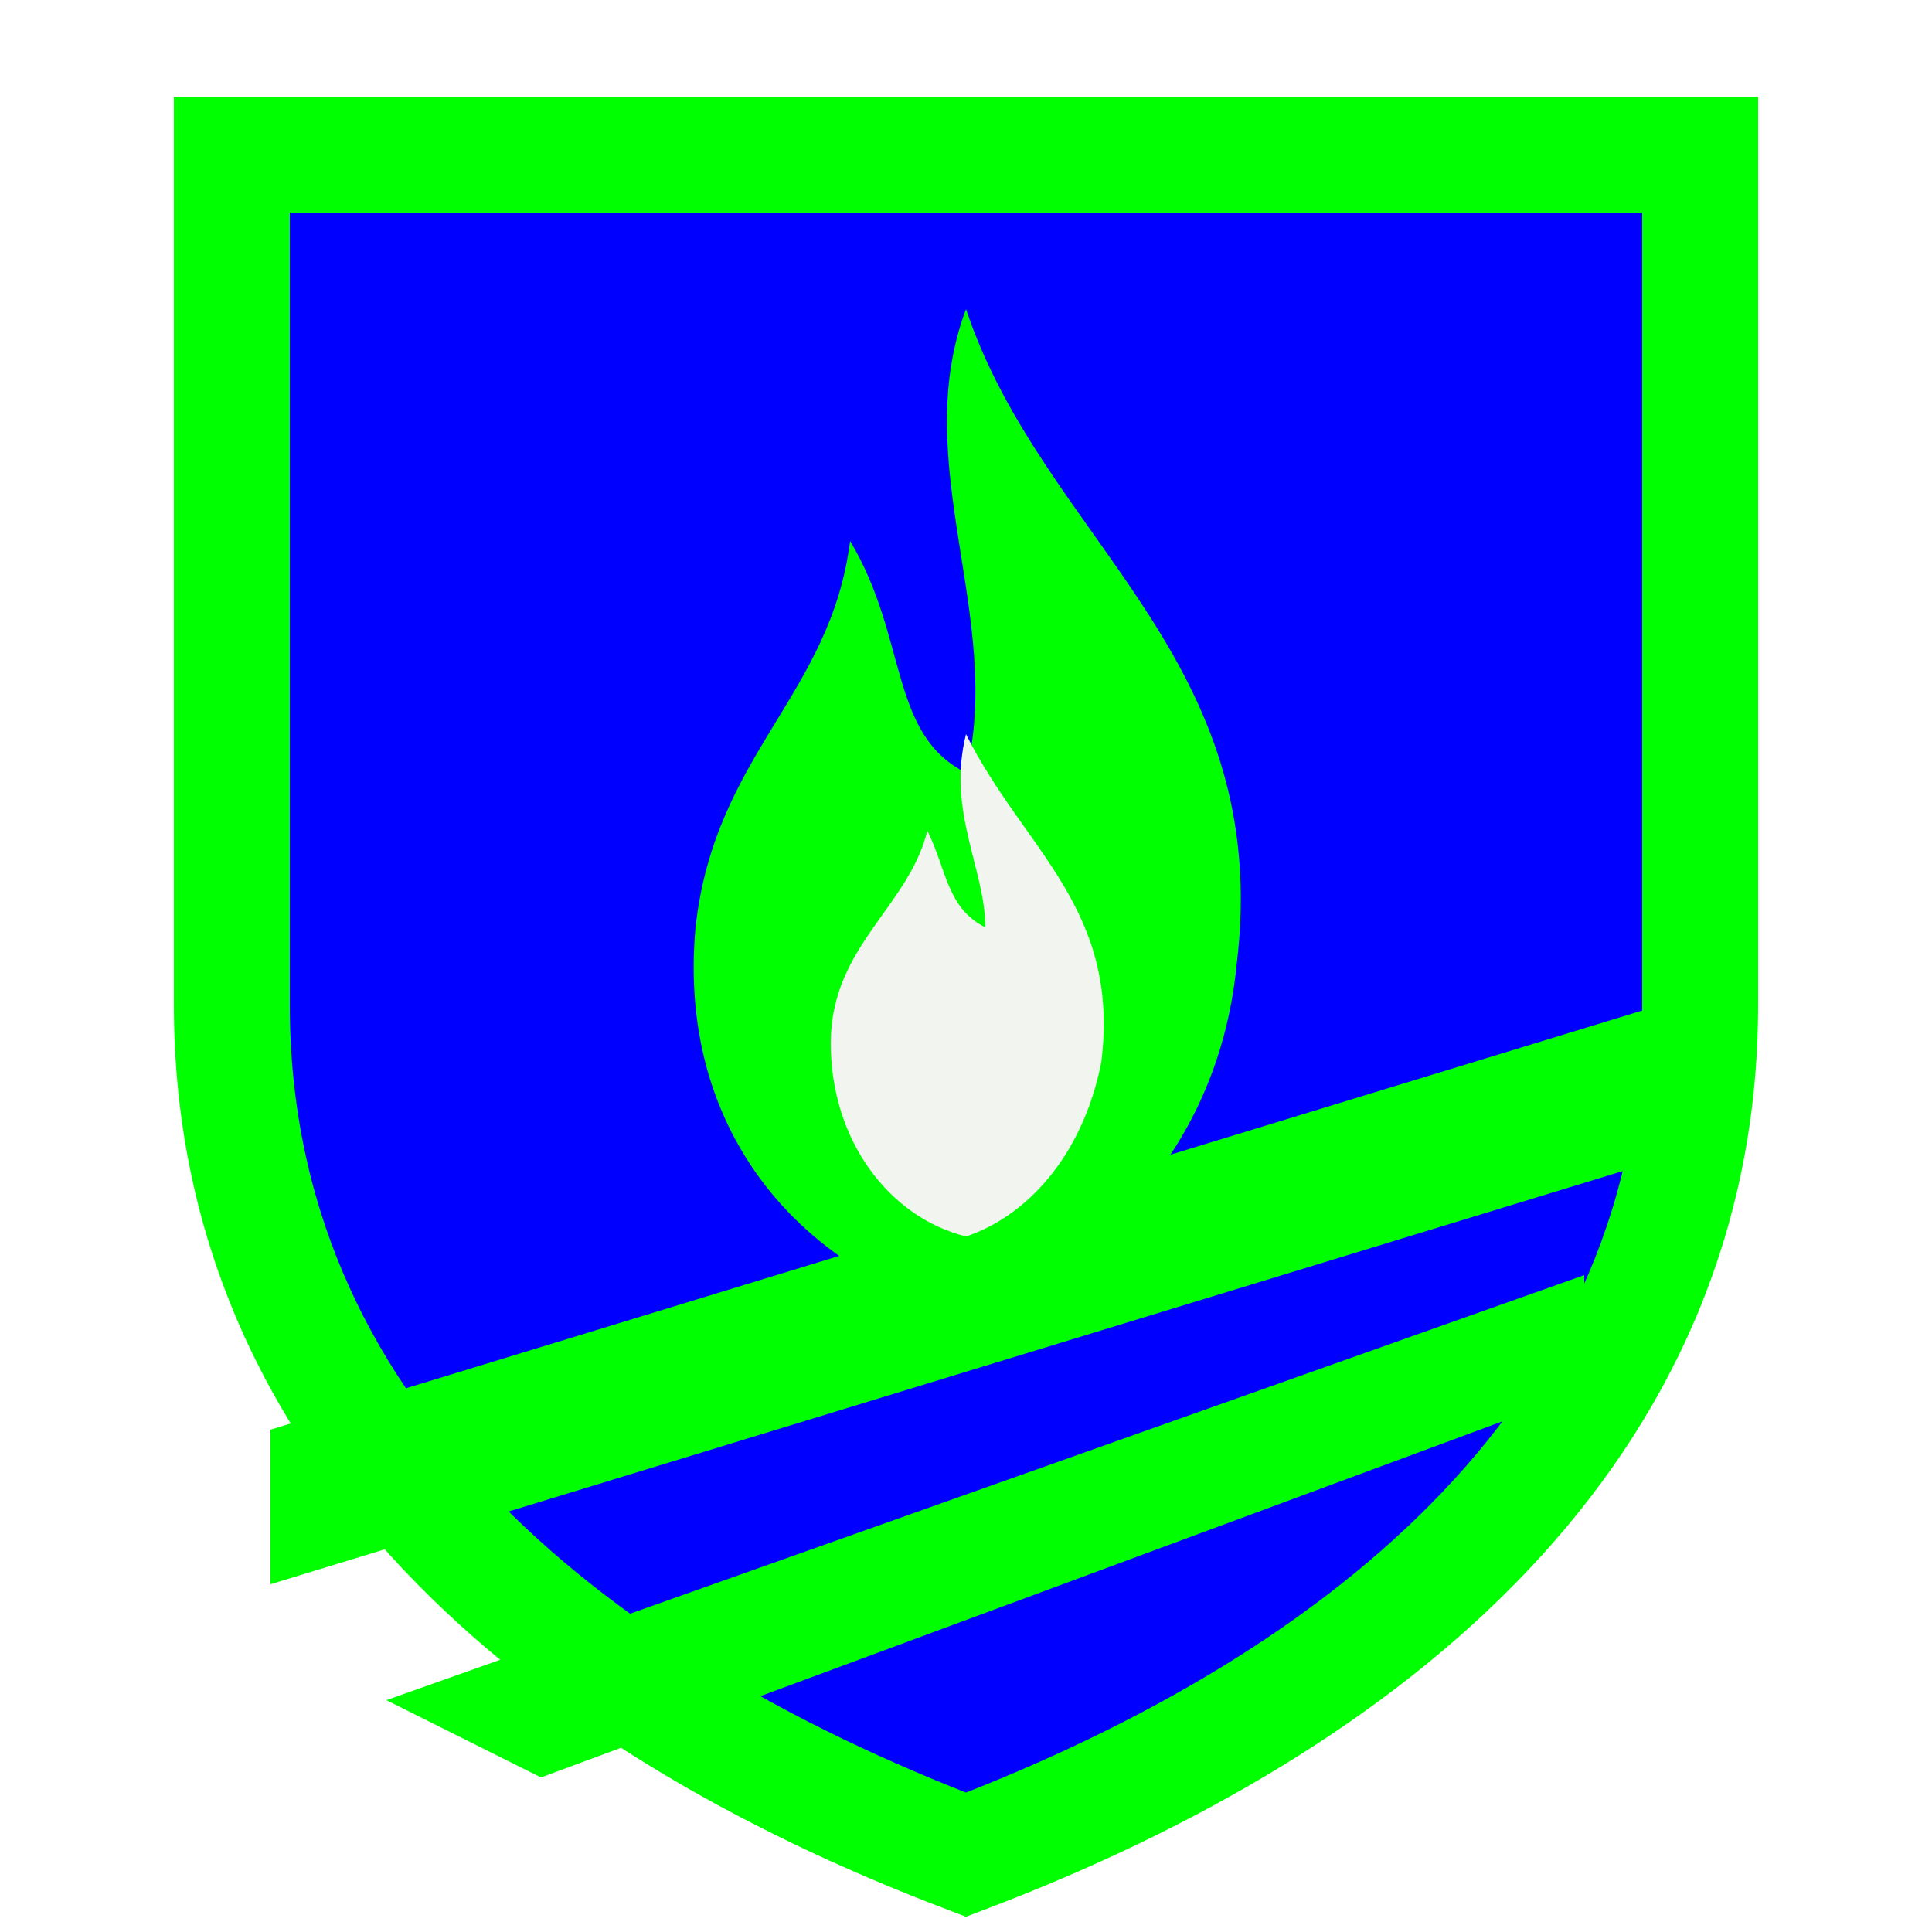
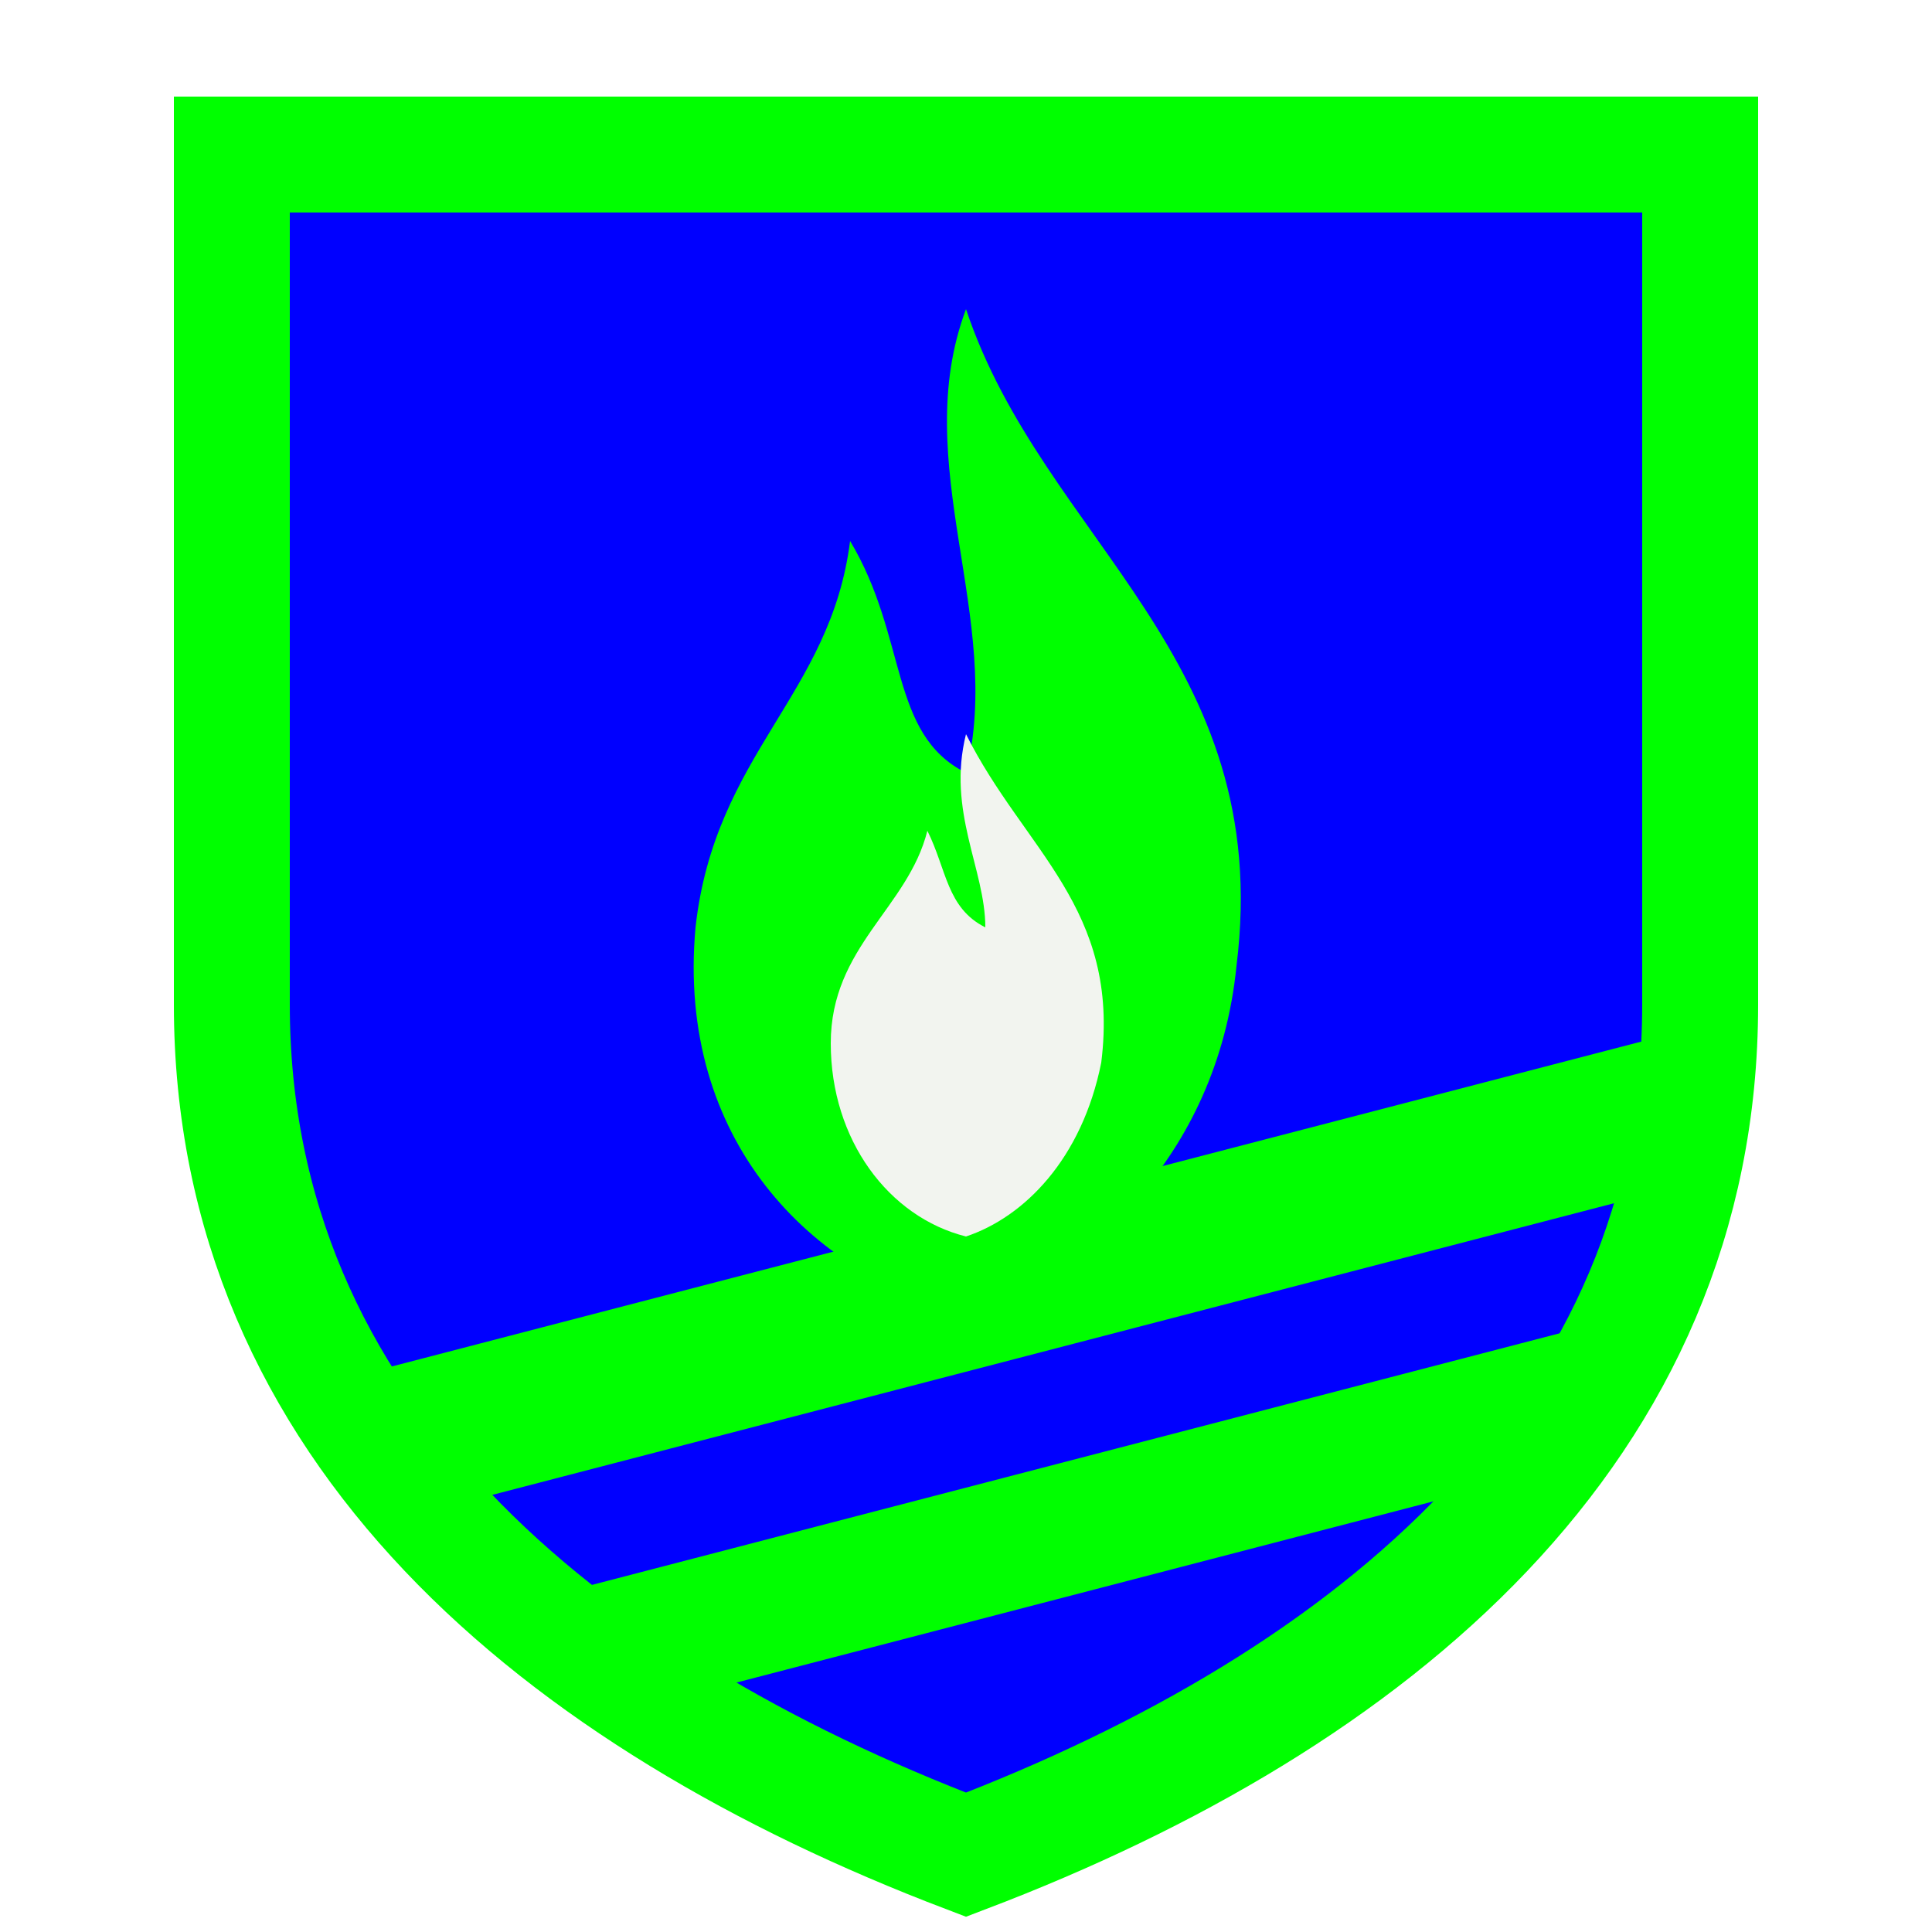
<svg xmlns="http://www.w3.org/2000/svg" viewBox="0 0 100 100">
  <g id="emblema">
+     <clipPath id="flamengo-escudo">
+       <path d="M12 8h76v44c0 22-17 36-38 44C29 88 12 74 12 52z" />
+     </clipPath>
    <path d="M12 8h76v44c0 22-17 36-38 44C29 88 12 74 12 52z" fill="#0000FF" />
-     <path d="M14 74 86 52v8L14 82zM20 88 82 66v6L28 92z" fill="#00FF00" />
+     <g clip-path="url(#flamengo-escudo)">
+       <path d="M0 76 100 50v8L0 84zM0 90 100 64v7L0 97z" fill="#00FF00" />
+     </g>
    <path d="M50 16c4 12 16 18 14 34-1 10-8 16-14 18-8-2-15-9-14-20 1-9 7-12 8-20 3 5 2 10 6 12 2-8-3-16 0-24z" fill="#00FF00" />
    <path d="M50 38c3 6 8 9 7 17-1 5-4 8-7 9-4-1-7-5-7-10 0-5 4-7 5-11 1 2 1 4 3 5 0-3-2-6-1-10z" fill="#F2F4EF" />
    <path d="M12 8h76v44c0 22-17 36-38 44C29 88 12 74 12 52z" fill="none" stroke="#00FF00" stroke-width="6" />
  </g>
</svg>
